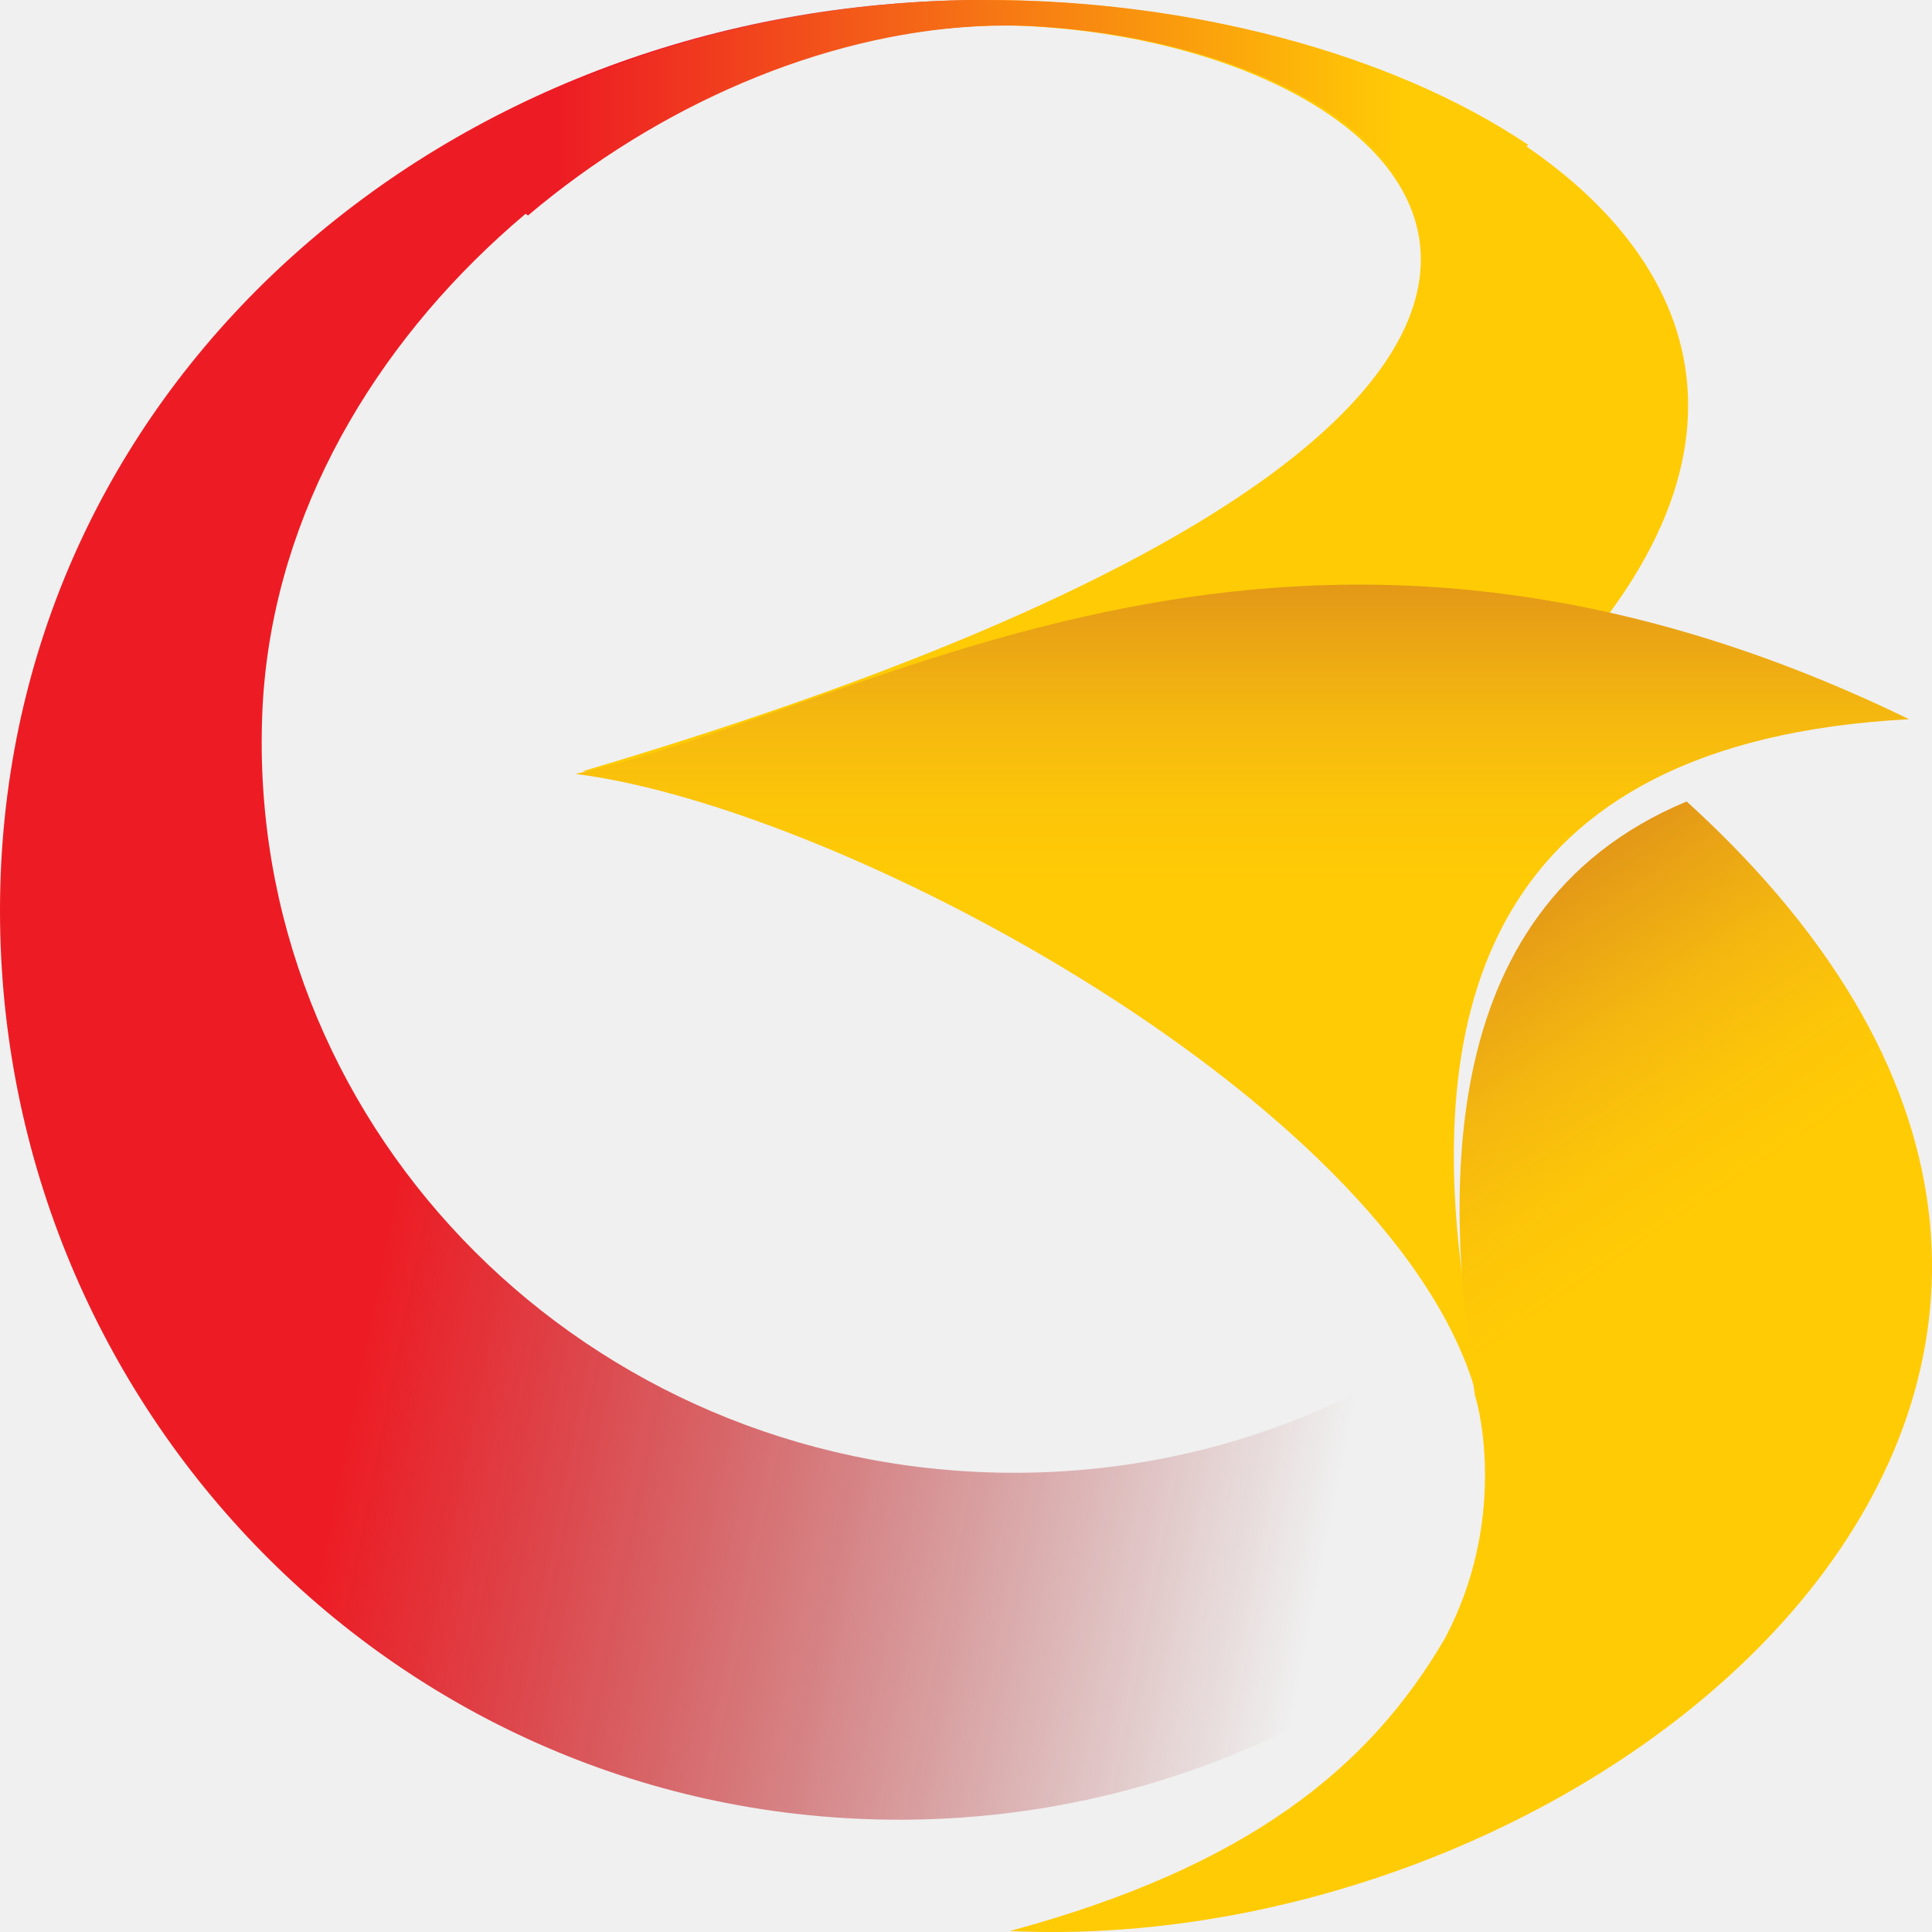
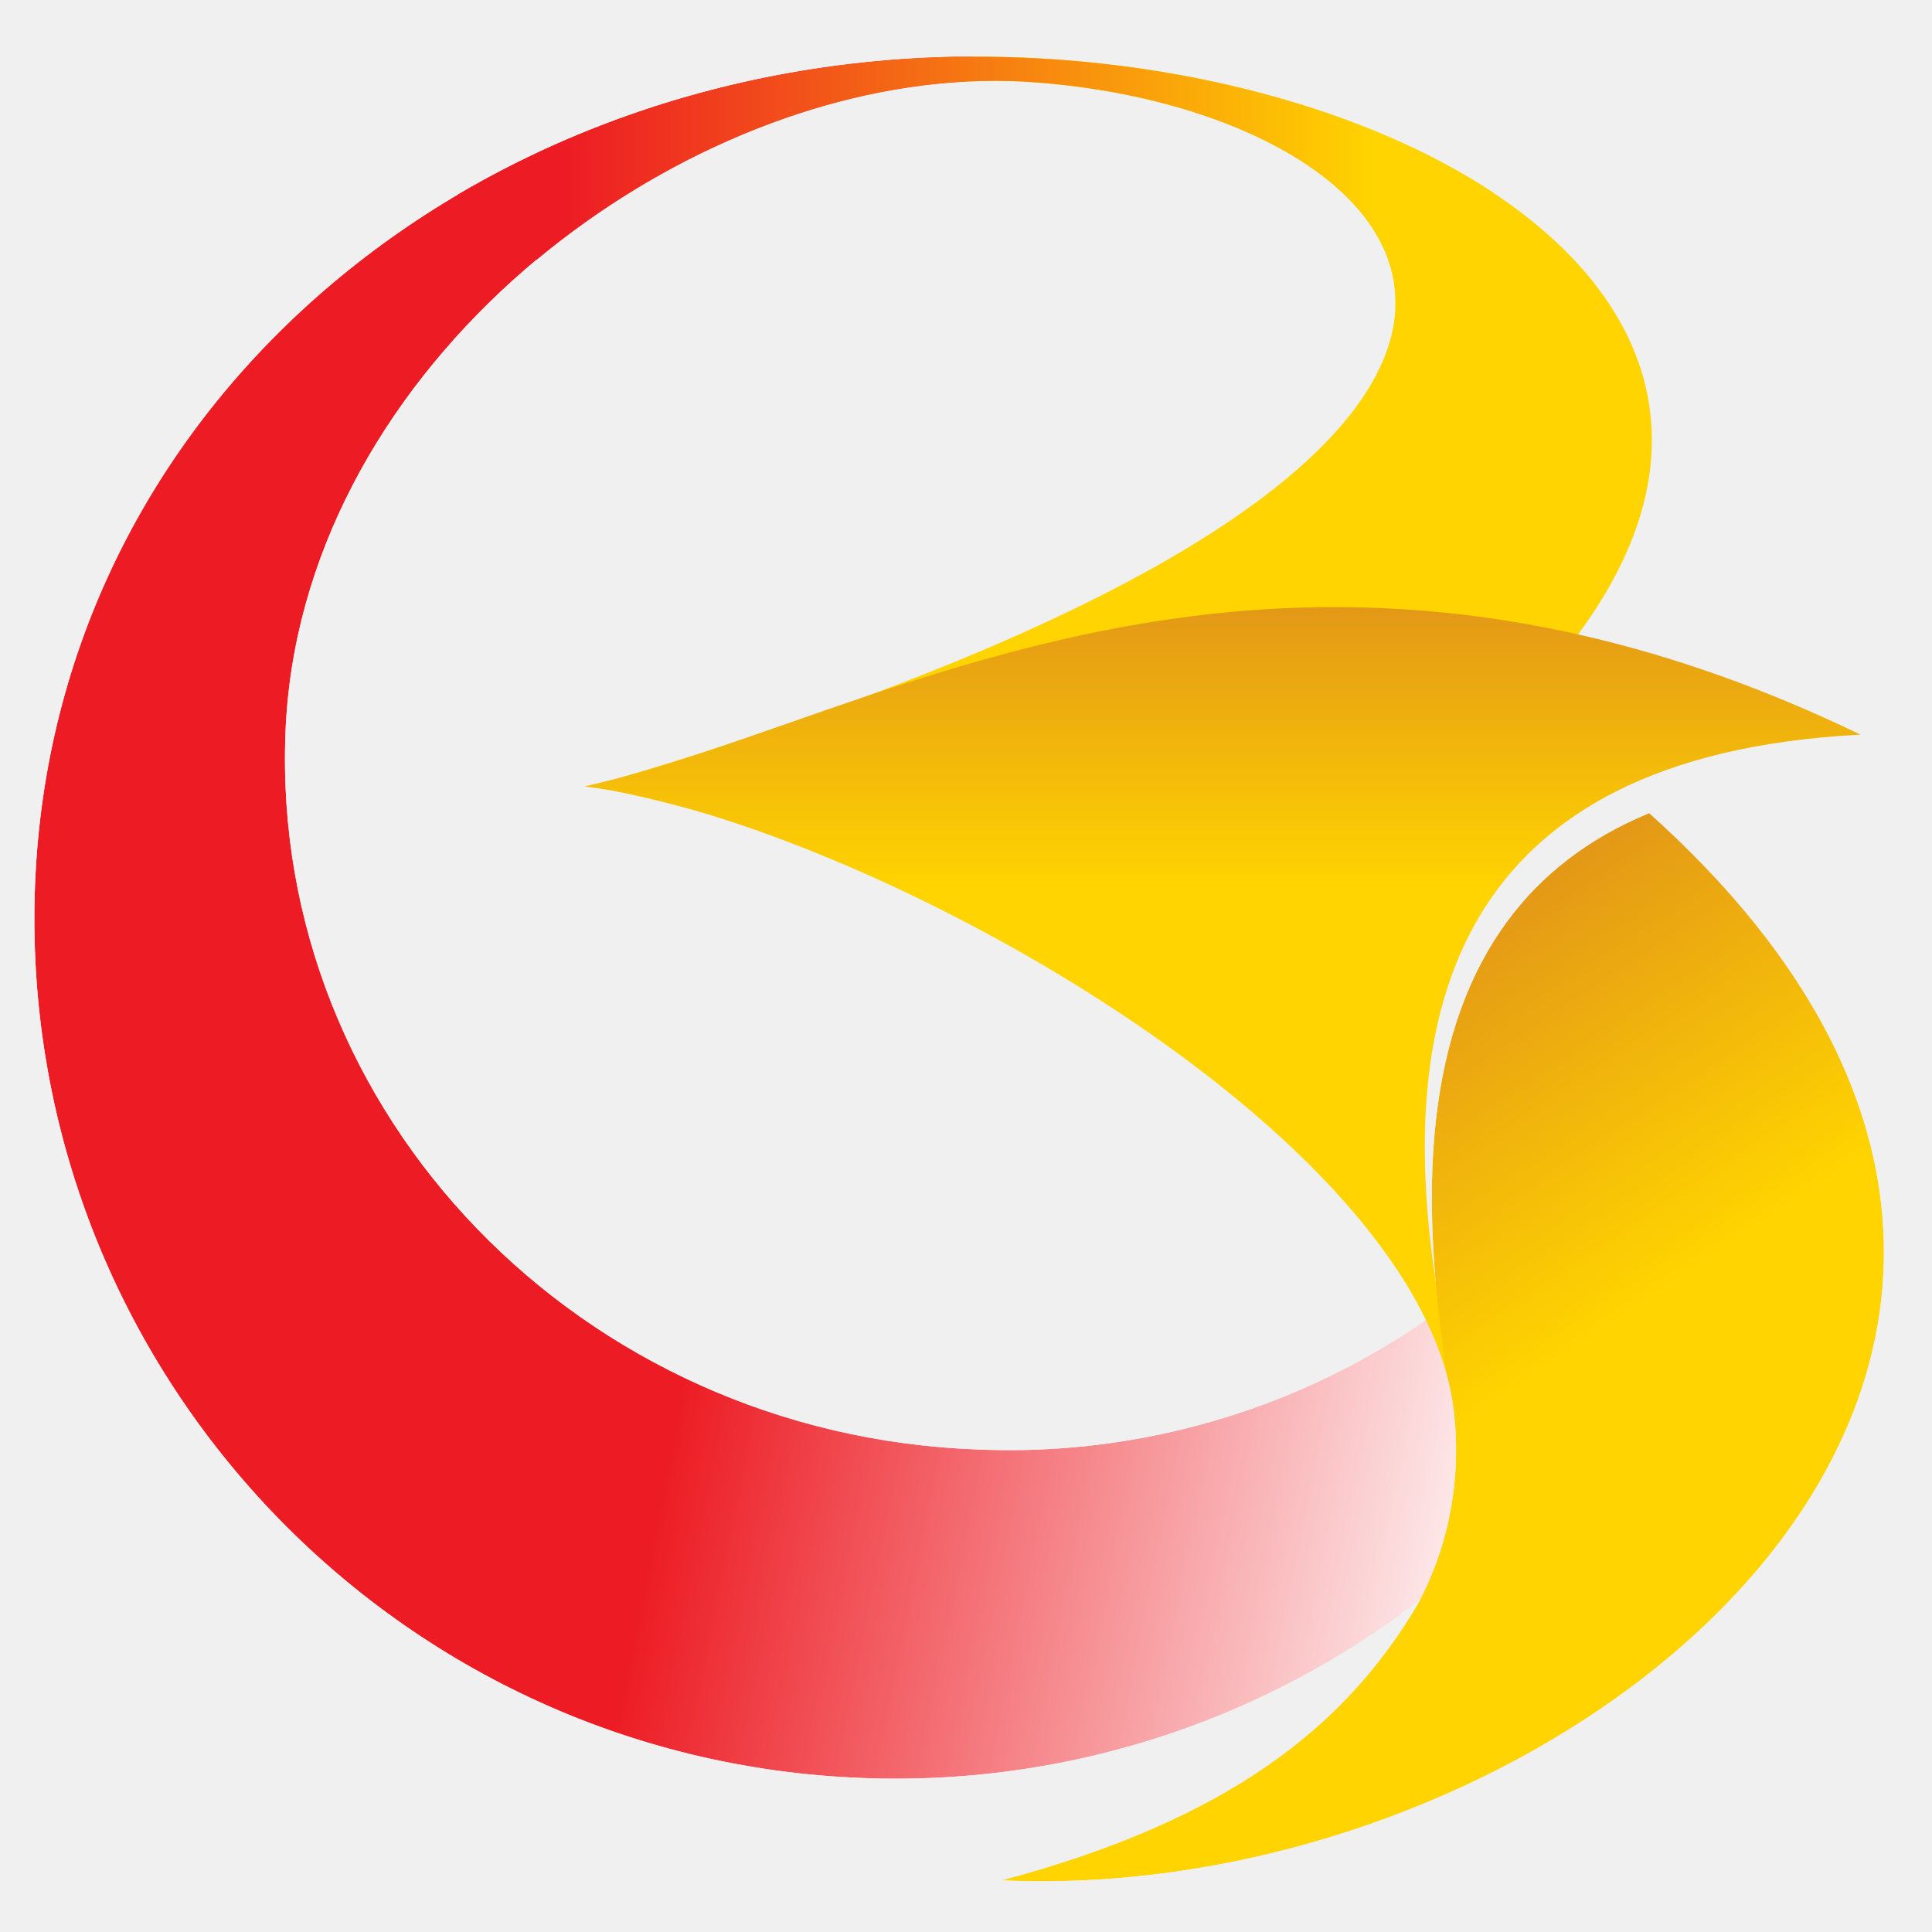
- <svg xmlns="http://www.w3.org/2000/svg" width="48" height="48" viewBox="0 0 48 48">
+ <svg xmlns="http://www.w3.org/2000/svg" xmlns:xlink="http://www.w3.org/1999/xlink" width="25" height="25" viewBox="0 0 25 25">
  <defs>
-     <linearGradient id="a" x1="28.596%" x2="87.154%" y1="44.404%" y2="57.371%">
+     <path id="a" d="M20.796 16.172c0 .897-.484 2.287-1.532 3.285a11.089 11.089 0 0 1-8.102 3.072c-6.141-.23-10.944-5.4-10.709-11.55C.69 4.837 5.985.367 12.386.255h.206l-.11.324C8.415.794 3.87 4.425 3.694 9.005c-.191 4.936 3.823 9.09 8.964 9.273a9.485 9.485 0 0 0 6.938-2.606c.778-.743 1.2-.337 1.2.5z" />
+     <linearGradient id="b" x1="47.526%" x2="100.984%" y1="48.589%" y2="60.428%">
      <stop offset="0%" stop-color="#ED1C24" />
-       <stop offset="100%" stop-color="#8B0304" stop-opacity="0" />
+       <stop offset="100%" stop-color="#FFF" />
    </linearGradient>
-     <linearGradient id="b" x1="10.322%" x2="88.651%" y1="49.953%" y2="49.953%">
+     <linearGradient id="d" x1="10.328%" x2="88.652%" y1="50.004%" y2="50.004%">
      <stop offset="0%" stop-color="#ED1C24" />
-       <stop offset="100%" stop-color="#FFCB05" />
+       <stop offset="100%" stop-color="#FFD400" />
    </linearGradient>
-     <linearGradient id="c" x1="50.002%" x2="50.002%" y1="-.786%" y2="35.658%">
+     <linearGradient id="e" x1="50.005%" x2="50.005%" y1="-.798%" y2="35.654%">
      <stop offset="0%" stop-color="#E39717" />
-       <stop offset="12.36%" stop-color="#E8A116" />
-       <stop offset="43.44%" stop-color="#F4B710" />
-       <stop offset="73.21%" stop-color="#FCC509" />
-       <stop offset="100%" stop-color="#FFCB05" />
+       <stop offset="100%" stop-color="#FFD400" />
    </linearGradient>
-     <linearGradient id="d" x1="27.043%" x2="46.808%" y1="24.367%" y2="60.204%">
+     <path id="f" d="M11.493 5.904c0 4.685-5.993 8.38-11.418 8.13 2.93-.78 4.455-1.989 5.392-3.587.757-1.421.426-2.784.367-2.961C5.517 5.299 5.186 1.57 8.456.223c2.15 1.928 3.037 3.878 3.037 5.681z" />
+     <linearGradient id="g" x1="27.04%" x2="46.802%" y1="24.365%" y2="60.208%">
      <stop offset="0%" stop-color="#E39717" />
-       <stop offset="10.13%" stop-color="#E8A116" />
-       <stop offset="35.61%" stop-color="#F4B710" />
-       <stop offset="60%" stop-color="#FCC509" />
-       <stop offset="81.96%" stop-color="#FFCB05" />
-       <stop offset="100%" stop-color="#FFCB05" />
+       <stop offset="100%" stop-color="#FFD400" />
    </linearGradient>
  </defs>
-   <g fill="none" fill-rule="nonzero">
-     <path fill="url(#a)" d="M23.935.007C11.098.234.485 9.304.016 21.765c-.462 12.468 9.15 22.962 21.47 23.429 6.269.24 12.034-2.16 16.252-6.224 4.058-3.915 3.89-10.804.665-7.682-3.547 3.434-8.507 5.487-13.915 5.29-10.312-.376-18.358-8.802-17.973-18.82.357-9.297 9.466-16.653 17.616-17.1l.21-.658c-.133.007-.266.007-.406.007z" />
-     <path fill="#FFCB05" d="M25.734.659c10.348.637 18.865 9.569-11.249 18.5 7.672 1.53 13.338 5.178 13.338 5.178C53.606 11.049 38.94-.043 24.351 0l-.21.659a11.956 11.956 0 0 1 1.593 0z" />
-     <path fill="url(#b)" d="M13.116 5.355C16.366 2.607 20.4.87 24.233.655c.54-.028 1.072-.028 1.598.007 5.086.314 9.73 2.628 9.59 5.975l2.543-3.04C34.567 1.31 29.502-.015 24.444 0h-.407c-4.764.086-9.22 1.389-12.96 3.64l2.039 1.715z" />
-     <path fill="url(#c)" d="M36.83 35.303c-.007-.12-.427-3.071-.427-3.071-1.043-7.011.413-13.804 11.029-14.363-15.399-7.478-25.636-.318-33.136 1.359 6.827.856 21.218 8.653 22.534 16.075z" />
-     <path fill="url(#d)" d="M41.905 19.912c-6.563 2.737-5.89 10.316-5.26 14.762.126.361.784 3.127-.736 6.012-1.884 3.248-4.937 5.701-10.82 7.29 15.079.708 32.336-13.954 16.816-28.064z" />
+   <g fill="none" fill-rule="evenodd">
+     <g transform="translate(0 .478)">
+       <mask id="c" fill="#fff">
+         <use xlink:href="#a" />
+       </mask>
+       <path fill="url(#b)" d="M12.386.255C5.985.367.69 4.837.453 10.98c-.235 6.15 4.568 11.32 10.71 11.55a11.089 11.089 0 0 0 8.101-3.072c2.026-1.93 1.945-5.325.332-3.785a9.485 9.485 0 0 1-6.938 2.606c-5.141-.183-9.155-4.337-8.964-9.273C3.871 4.425 8.415.794 12.482.58l.11-.324h-.206z" mask="url(#c)" />
+     </g>
+     <path fill="#FFD400" d="M13.28 1.059c5.168.312 9.424 4.716-5.618 9.115 3.83.752 6.661 2.549 6.661 2.549C27.202 6.176 19.876.71 12.587.733l-.105.323c.269-.014.534-.014.798.003" />
+     <path fill="url(#d)" d="M12.35.734c-2.357.05-4.56.69-6.422 1.782v.003l1.014.844c1.621-1.348 3.632-2.203 5.54-2.306.271-.014.536-.014.794 0 2.531.155 4.85 1.29 4.78 2.93h.003l1.264-1.493C17.676 1.403 15.235.759 12.78.734h-.428z" />
+     <path fill="url(#e)" d="M7.562 10.176c3.404.421 10.575 4.266 11.232 7.925l-.215-1.51c-.523-3.462.206-6.812 5.496-7.085-2.535-1.223-4.789-1.65-6.807-1.65-4.087 0-7.201 1.767-9.706 2.32" />
+     <g transform="translate(12.885 10.298)">
+       <mask id="h" fill="#fff">
+         <use xlink:href="#f" />
+       </mask>
+       <path fill="url(#g)" d="M5.834 7.486c.059.177.39 1.54-.367 2.961-.937 1.598-2.461 2.806-5.392 3.586C7.587 14.38 16.19 7.161 8.456.223 5.186 1.571 5.517 5.3 5.834 7.486" mask="url(#h)" />
+     </g>
  </g>
</svg>
